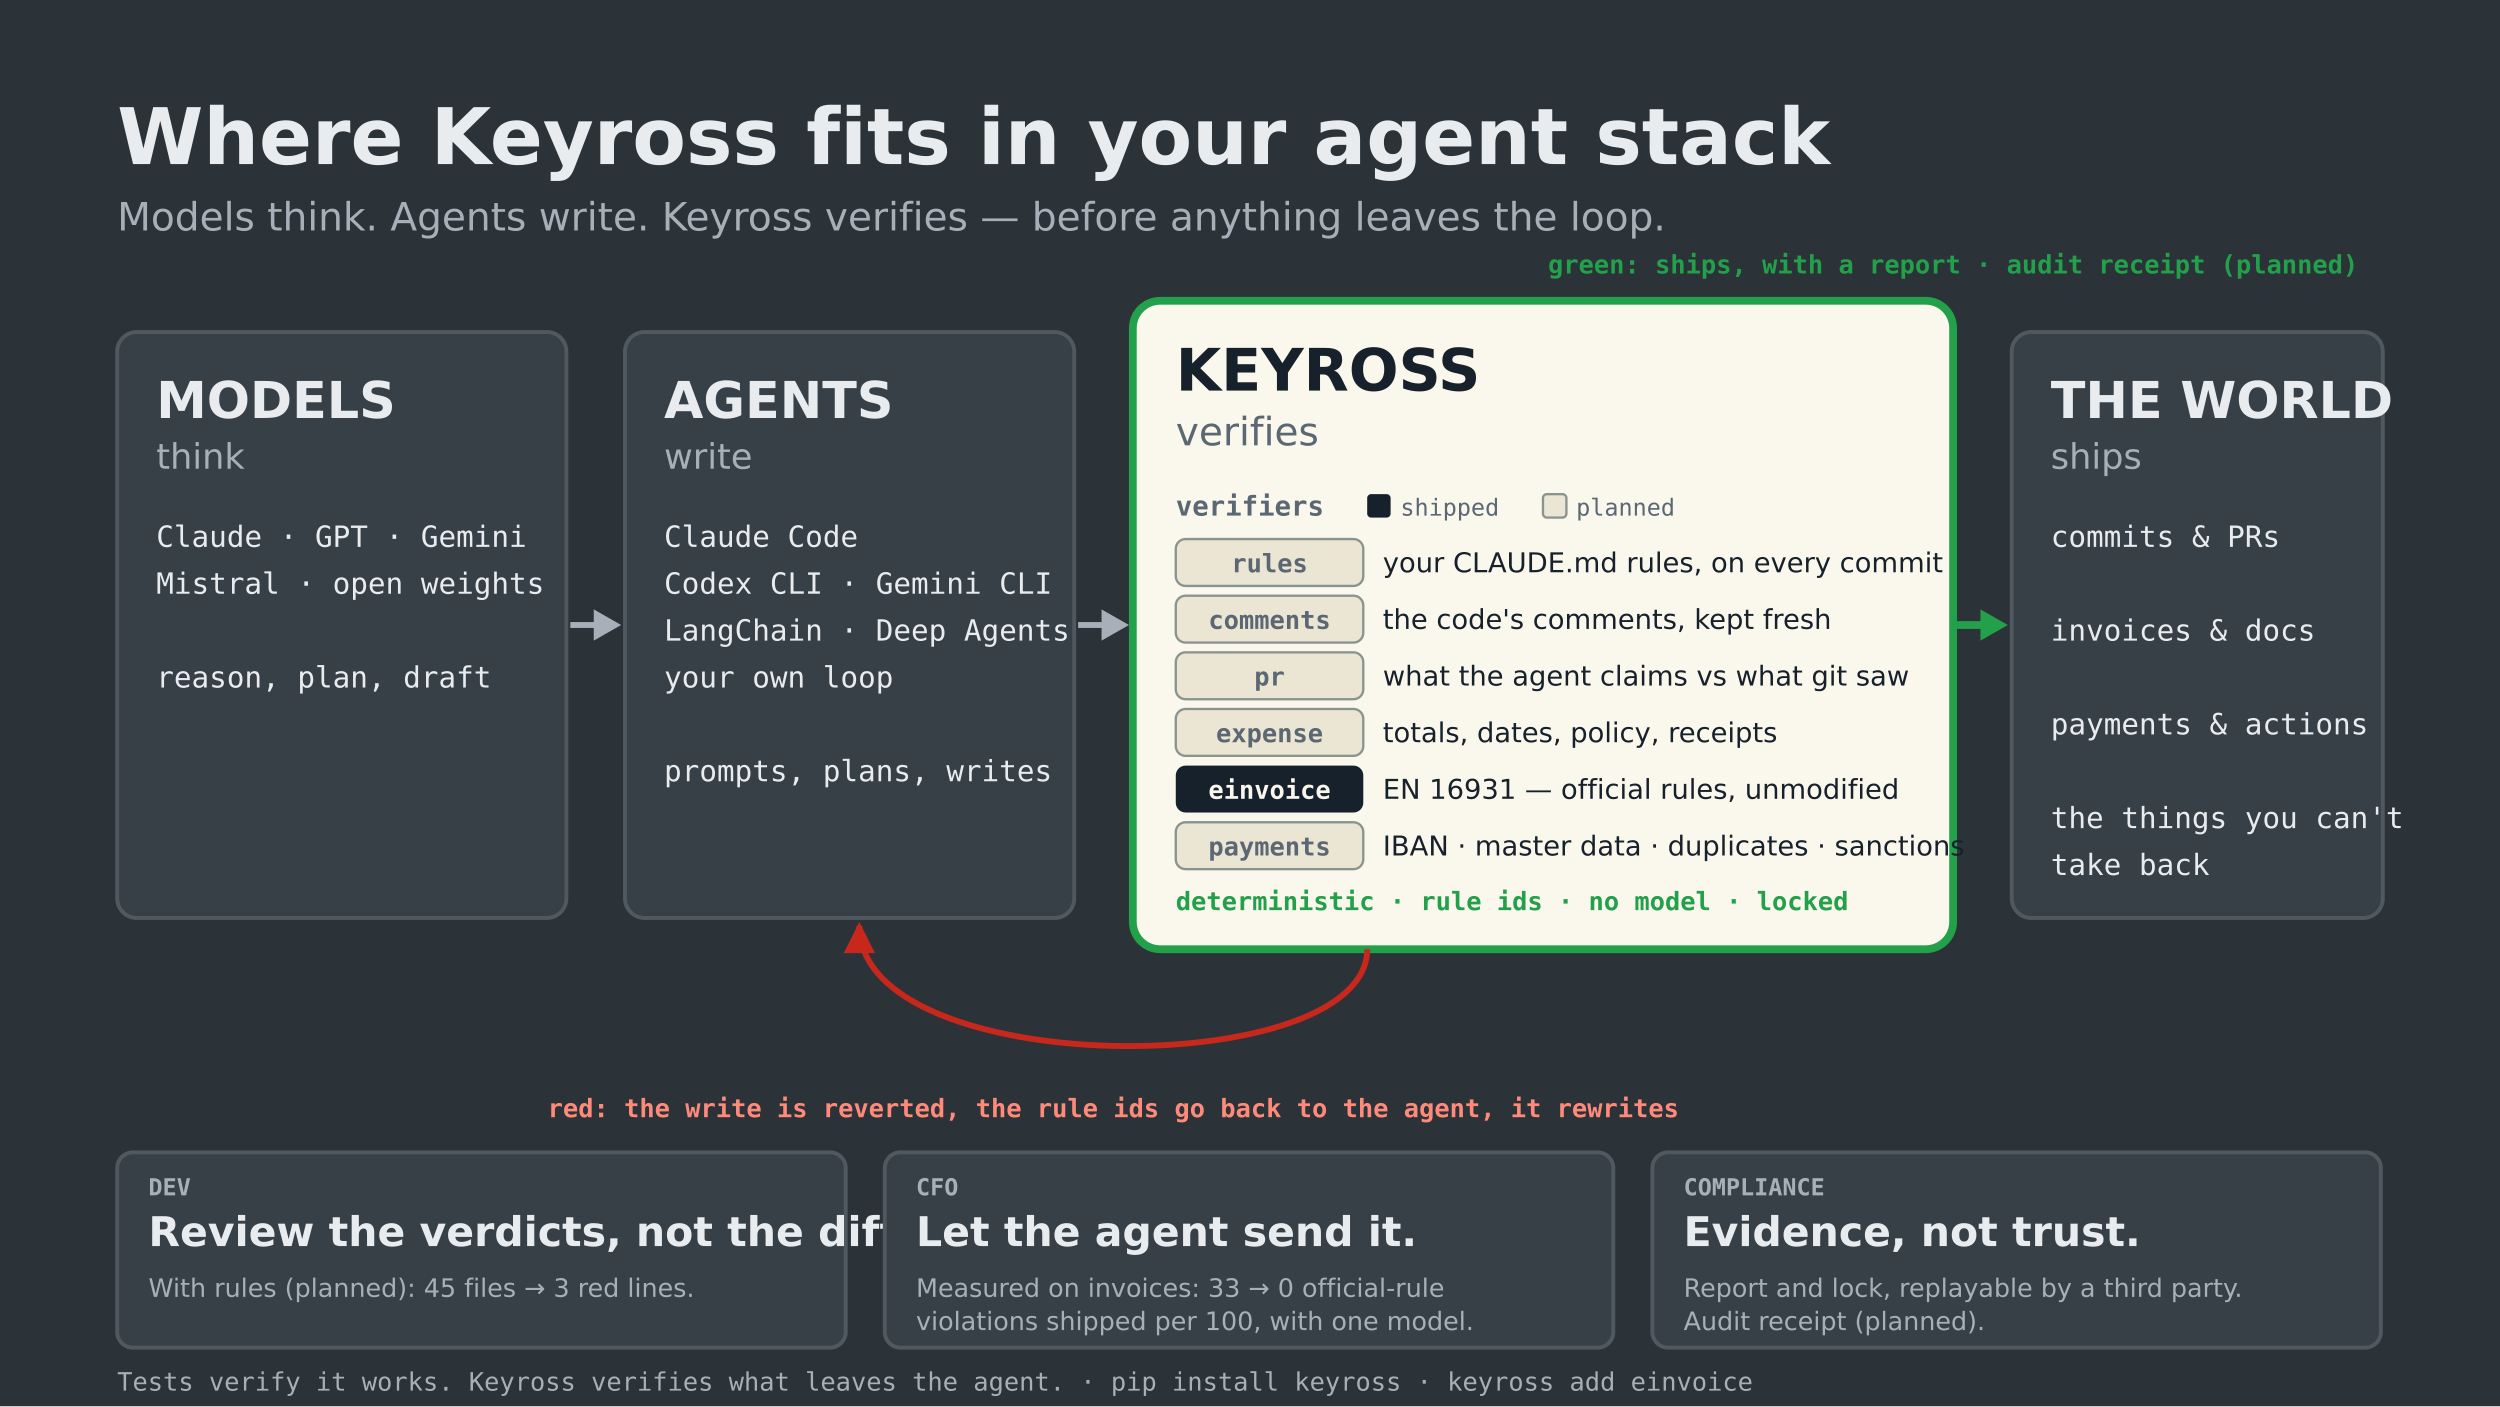
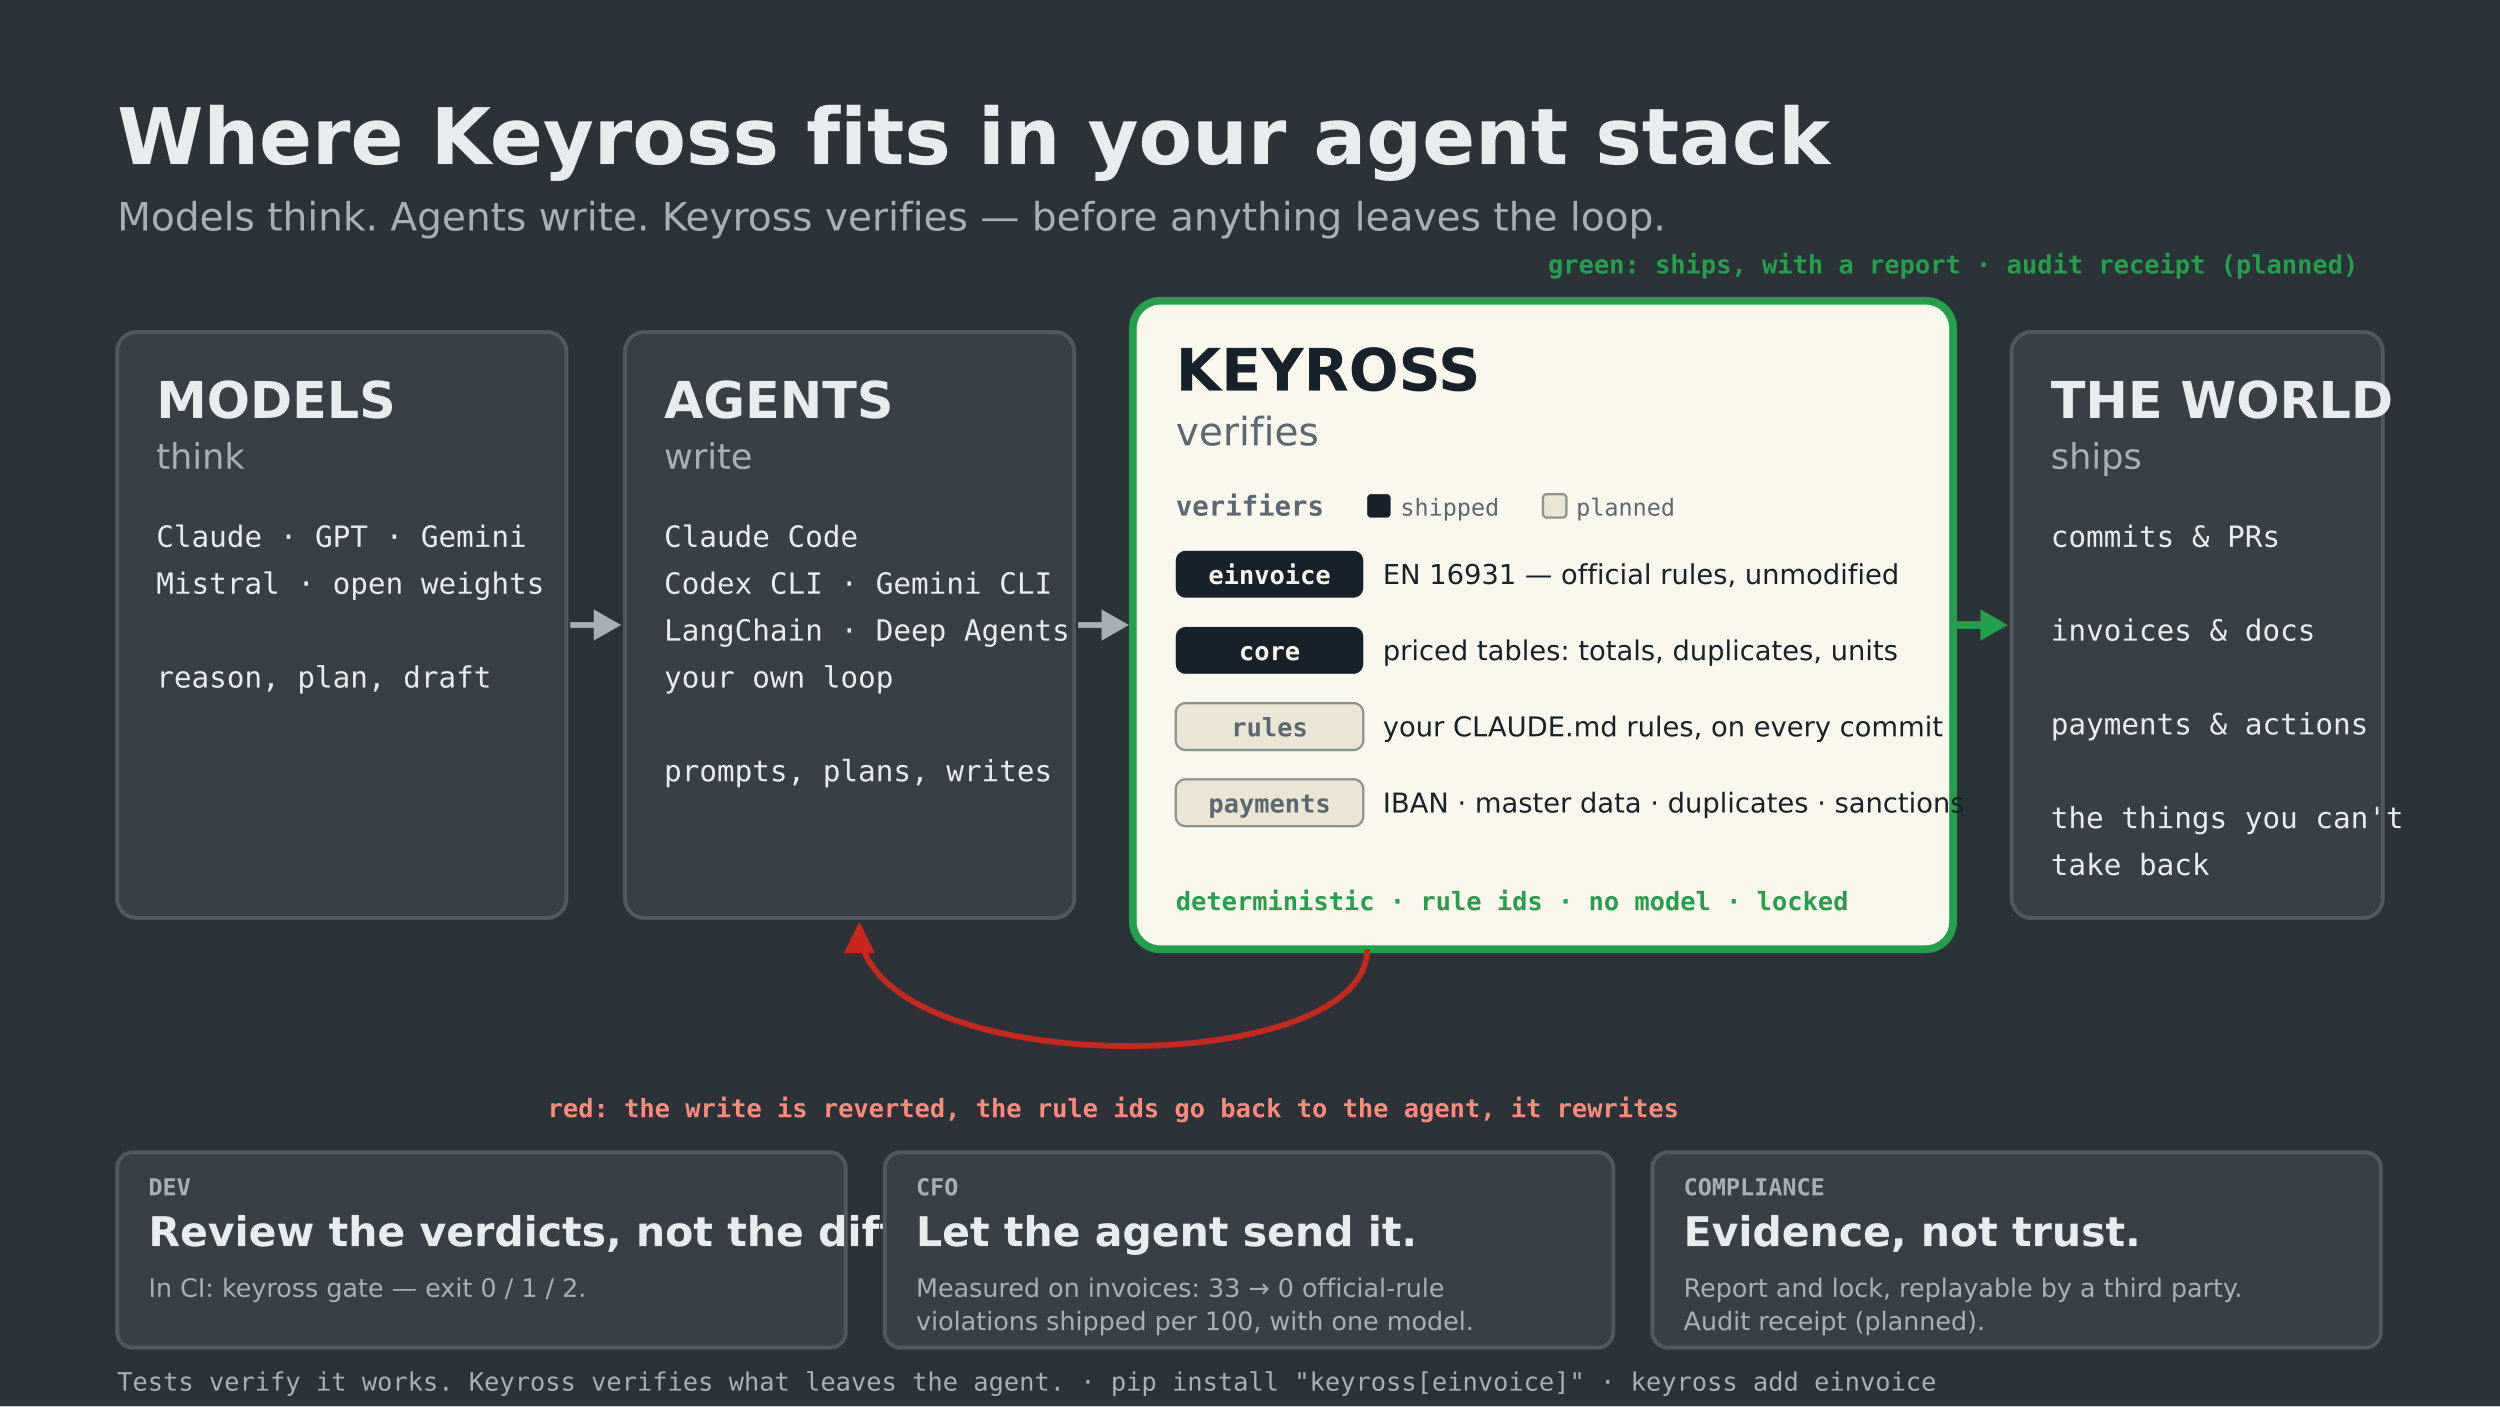
<svg xmlns="http://www.w3.org/2000/svg" width="1280" height="720" viewBox="0 0 1280 720" font-family="DejaVu Sans, Helvetica Neue, Arial, sans-serif">
  <rect width="1280" height="720" fill="#2b3238" />
  <text x="60" y="84" font-size="40" font-weight="bold" fill="#e9ecef">Where Keyross fits in your agent stack</text>
  <text x="60" y="118" font-size="20" fill="#a7b0b8">Models think. Agents write. Keyross verifies — before anything leaves the loop.</text>
  <rect x="60" y="170" width="230" height="300" rx="10" fill="#384047" stroke="#505860" stroke-width="2" />
  <text x="80" y="214" font-size="26" font-weight="bold" fill="#e9ecef">MODELS</text>
  <text x="80" y="240" font-size="18" fill="#a7b0b8">think</text>
  <rect x="320" y="170" width="230" height="300" rx="10" fill="#384047" stroke="#505860" stroke-width="2" />
  <text x="340" y="214" font-size="26" font-weight="bold" fill="#e9ecef">AGENTS</text>
  <text x="340" y="240" font-size="18" fill="#a7b0b8">write</text>
  <rect x="1030" y="170" width="190" height="300" rx="10" fill="#384047" stroke="#505860" stroke-width="2" />
  <text x="1050" y="214" font-size="26" font-weight="bold" fill="#e9ecef">THE WORLD</text>
  <text x="1050" y="240" font-size="18" fill="#a7b0b8">ships</text>
  <rect x="580" y="154" width="420" height="332" rx="14" fill="#faf7ec" stroke="#22a04a" stroke-width="4" />
  <text x="602" y="200" font-size="30" font-weight="bold" fill="#17212b">KEYROSS</text>
  <text x="602" y="228" font-size="20" fill="#5b6772">verifies</text>
  <g font-family="DejaVu Sans Mono, Menlo, Consolas, monospace" font-size="15" fill="#e9ecef">
    <text x="80" y="280">Claude · GPT · Gemini</text>
    <text x="80" y="304">Mistral · open weights</text>
    <text x="80" y="352">reason, plan, draft</text>
    <text x="340" y="280">Claude Code</text>
    <text x="340" y="304">Codex CLI · Gemini CLI</text>
    <text x="340" y="328">LangChain · Deep Agents</text>
    <text x="340" y="352">your own loop</text>
    <text x="340" y="400">prompts, plans, writes</text>
    <text x="1050" y="280">commits &amp; PRs</text>
    <text x="1050" y="328">invoices &amp; docs</text>
    <text x="1050" y="376">payments &amp; actions</text>
    <text x="1050" y="424">the things you can't</text>
    <text x="1050" y="448">take back</text>
  </g>
  <text x="602" y="264" font-size="14" font-weight="bold" font-family="DejaVu Sans Mono, Menlo, Consolas, monospace" fill="#5b6772">verifiers</text>
  <rect x="700" y="253" width="12" height="12" rx="2" fill="#17212b" />
  <text x="717" y="264" font-size="12" font-family="DejaVu Sans Mono, Menlo, Consolas, monospace" fill="#5b6772">shipped</text>
  <rect x="790" y="253" width="12" height="12" rx="2" fill="#ebe5d3" stroke="#8a948f" stroke-width="1.2" />
  <text x="807" y="264" font-size="12" font-family="DejaVu Sans Mono, Menlo, Consolas, monospace" fill="#5b6772">planned</text>
  <g font-family="DejaVu Sans Mono, Menlo, Consolas, monospace" font-size="13" font-weight="bold" text-anchor="middle">
-     <rect x="602" y="276" width="96" height="24" rx="5" fill="#ebe5d3" stroke="#8a948f" stroke-width="1.2" />
-     <text x="650" y="293" fill="#5b6772">rules</text>
-     <rect x="602" y="305" width="96" height="24" rx="5" fill="#ebe5d3" stroke="#8a948f" stroke-width="1.2" />
-     <text x="650" y="322" fill="#5b6772">comments</text>
-     <rect x="602" y="334" width="96" height="24" rx="5" fill="#ebe5d3" stroke="#8a948f" stroke-width="1.2" />
-     <text x="650" y="351" fill="#5b6772">pr</text>
-     <rect x="602" y="363" width="96" height="24" rx="5" fill="#ebe5d3" stroke="#8a948f" stroke-width="1.2" />
-     <text x="650" y="380" fill="#5b6772">expense</text>
-     <rect x="602" y="392" width="96" height="24" rx="5" fill="#17212b" />
-     <text x="650" y="409" fill="#faf7ec">einvoice</text>
-     <rect x="602" y="421" width="96" height="24" rx="5" fill="#ebe5d3" stroke="#8a948f" stroke-width="1.2" />
-     <text x="650" y="438" fill="#5b6772">payments</text>
+     <rect x="602" y="282" width="96" height="24" rx="5" fill="#17212b" />
+     <text x="650" y="299" fill="#faf7ec">einvoice</text>
+     <rect x="602" y="321" width="96" height="24" rx="5" fill="#17212b" />
+     <text x="650" y="338" fill="#faf7ec">core</text>
+     <rect x="602" y="360" width="96" height="24" rx="5" fill="#ebe5d3" stroke="#8a948f" stroke-width="1.2" />
+     <text x="650" y="377" fill="#5b6772">rules</text>
+     <rect x="602" y="399" width="96" height="24" rx="5" fill="#ebe5d3" stroke="#8a948f" stroke-width="1.2" />
+     <text x="650" y="416" fill="#5b6772">payments</text>
  </g>
  <g font-size="14" fill="#17212b">
-     <text x="708" y="293">your CLAUDE.md rules, on every commit</text>
-     <text x="708" y="322">the code's comments, kept fresh</text>
-     <text x="708" y="351">what the agent claims vs what git saw</text>
-     <text x="708" y="380">totals, dates, policy, receipts</text>
-     <text x="708" y="409">EN 16931 — official rules, unmodified</text>
-     <text x="708" y="438">IBAN · master data · duplicates · sanctions</text>
+     <text x="708" y="299">EN 16931 — official rules, unmodified</text>
+     <text x="708" y="338">priced tables: totals, duplicates, units</text>
+     <text x="708" y="377">your CLAUDE.md rules, on every commit</text>
+     <text x="708" y="416">IBAN · master data · duplicates · sanctions</text>
  </g>
  <text x="602" y="466" font-size="13" font-weight="bold" font-family="DejaVu Sans Mono, Menlo, Consolas, monospace" fill="#22a04a">deterministic · rule ids · no model · locked</text>
  <line x1="292" y1="320" x2="306" y2="320" stroke="#a7b0b8" stroke-width="3" />
  <polygon points="318,320 304,312 304,328" fill="#a7b0b8" />
  <line x1="552" y1="320" x2="566" y2="320" stroke="#a7b0b8" stroke-width="3" />
  <polygon points="578,320 564,312 564,328" fill="#a7b0b8" />
  <line x1="1002" y1="320" x2="1016" y2="320" stroke="#22a04a" stroke-width="4" />
  <polygon points="1028,320 1014,312 1014,328" fill="#22a04a" />
  <text x="1000" y="140" font-size="13" font-weight="bold" font-family="DejaVu Sans Mono, Menlo, Consolas, monospace" fill="#22a04a" text-anchor="middle">green: ships, with a report · audit receipt (planned)</text>
  <path d="M 700 486 C 700 554, 440 554, 440 474" fill="none" stroke="#c8281b" stroke-width="3" />
  <polygon points="440,472 432,488 448,488" fill="#c8281b" />
  <text x="570" y="572" font-size="13" font-weight="bold" font-family="DejaVu Sans Mono, Menlo, Consolas, monospace" fill="#ff8a7a" text-anchor="middle">red: the write is reverted, the rule ids go back to the agent, it rewrites</text>
  <rect x="60" y="590" width="373" height="100" rx="8" fill="#384047" stroke="#505860" stroke-width="2" />
  <text x="76" y="612" font-size="12" font-weight="bold" font-family="DejaVu Sans Mono, Menlo, Consolas, monospace" fill="#a7b0b8">DEV</text>
  <text x="76" y="638" font-size="21" font-weight="bold" fill="#e9ecef">Review the verdicts, not the diff.</text>
-   <text x="76" y="664" font-size="13" fill="#a7b0b8">With rules (planned): 45 files → 3 red lines.</text>
+   <text x="76" y="664" font-size="13" fill="#a7b0b8">In CI: keyross gate — exit 0 / 1 / 2.</text>
  <rect x="453" y="590" width="373" height="100" rx="8" fill="#384047" stroke="#505860" stroke-width="2" />
  <text x="469" y="612" font-size="12" font-weight="bold" font-family="DejaVu Sans Mono, Menlo, Consolas, monospace" fill="#a7b0b8">CFO</text>
  <text x="469" y="638" font-size="21" font-weight="bold" fill="#e9ecef">Let the agent send it.</text>
  <text x="469" y="664" font-size="13" fill="#a7b0b8">Measured on invoices: 33 → 0 official-rule</text>
  <text x="469" y="681" font-size="13" fill="#a7b0b8">violations shipped per 100, with one model.</text>
  <rect x="846" y="590" width="373" height="100" rx="8" fill="#384047" stroke="#505860" stroke-width="2" />
  <text x="862" y="612" font-size="12" font-weight="bold" font-family="DejaVu Sans Mono, Menlo, Consolas, monospace" fill="#a7b0b8">COMPLIANCE</text>
  <text x="862" y="638" font-size="21" font-weight="bold" fill="#e9ecef">Evidence, not trust.</text>
  <text x="862" y="664" font-size="13" fill="#a7b0b8">Report and lock, replayable by a third party.</text>
  <text x="862" y="681" font-size="13" fill="#a7b0b8">Audit receipt (planned).</text>
-   <text x="60" y="712" font-size="13" font-family="DejaVu Sans Mono, Menlo, Consolas, monospace" fill="#a7b0b8">Tests verify it works. Keyross verifies what leaves the agent.   ·   pip install keyross   ·   keyross add einvoice</text>
+   <text x="60" y="712" font-size="13" font-family="DejaVu Sans Mono, Menlo, Consolas, monospace" fill="#a7b0b8">Tests verify it works. Keyross verifies what leaves the agent.   ·   pip install "keyross[einvoice]"   ·   keyross add einvoice</text>
</svg>
